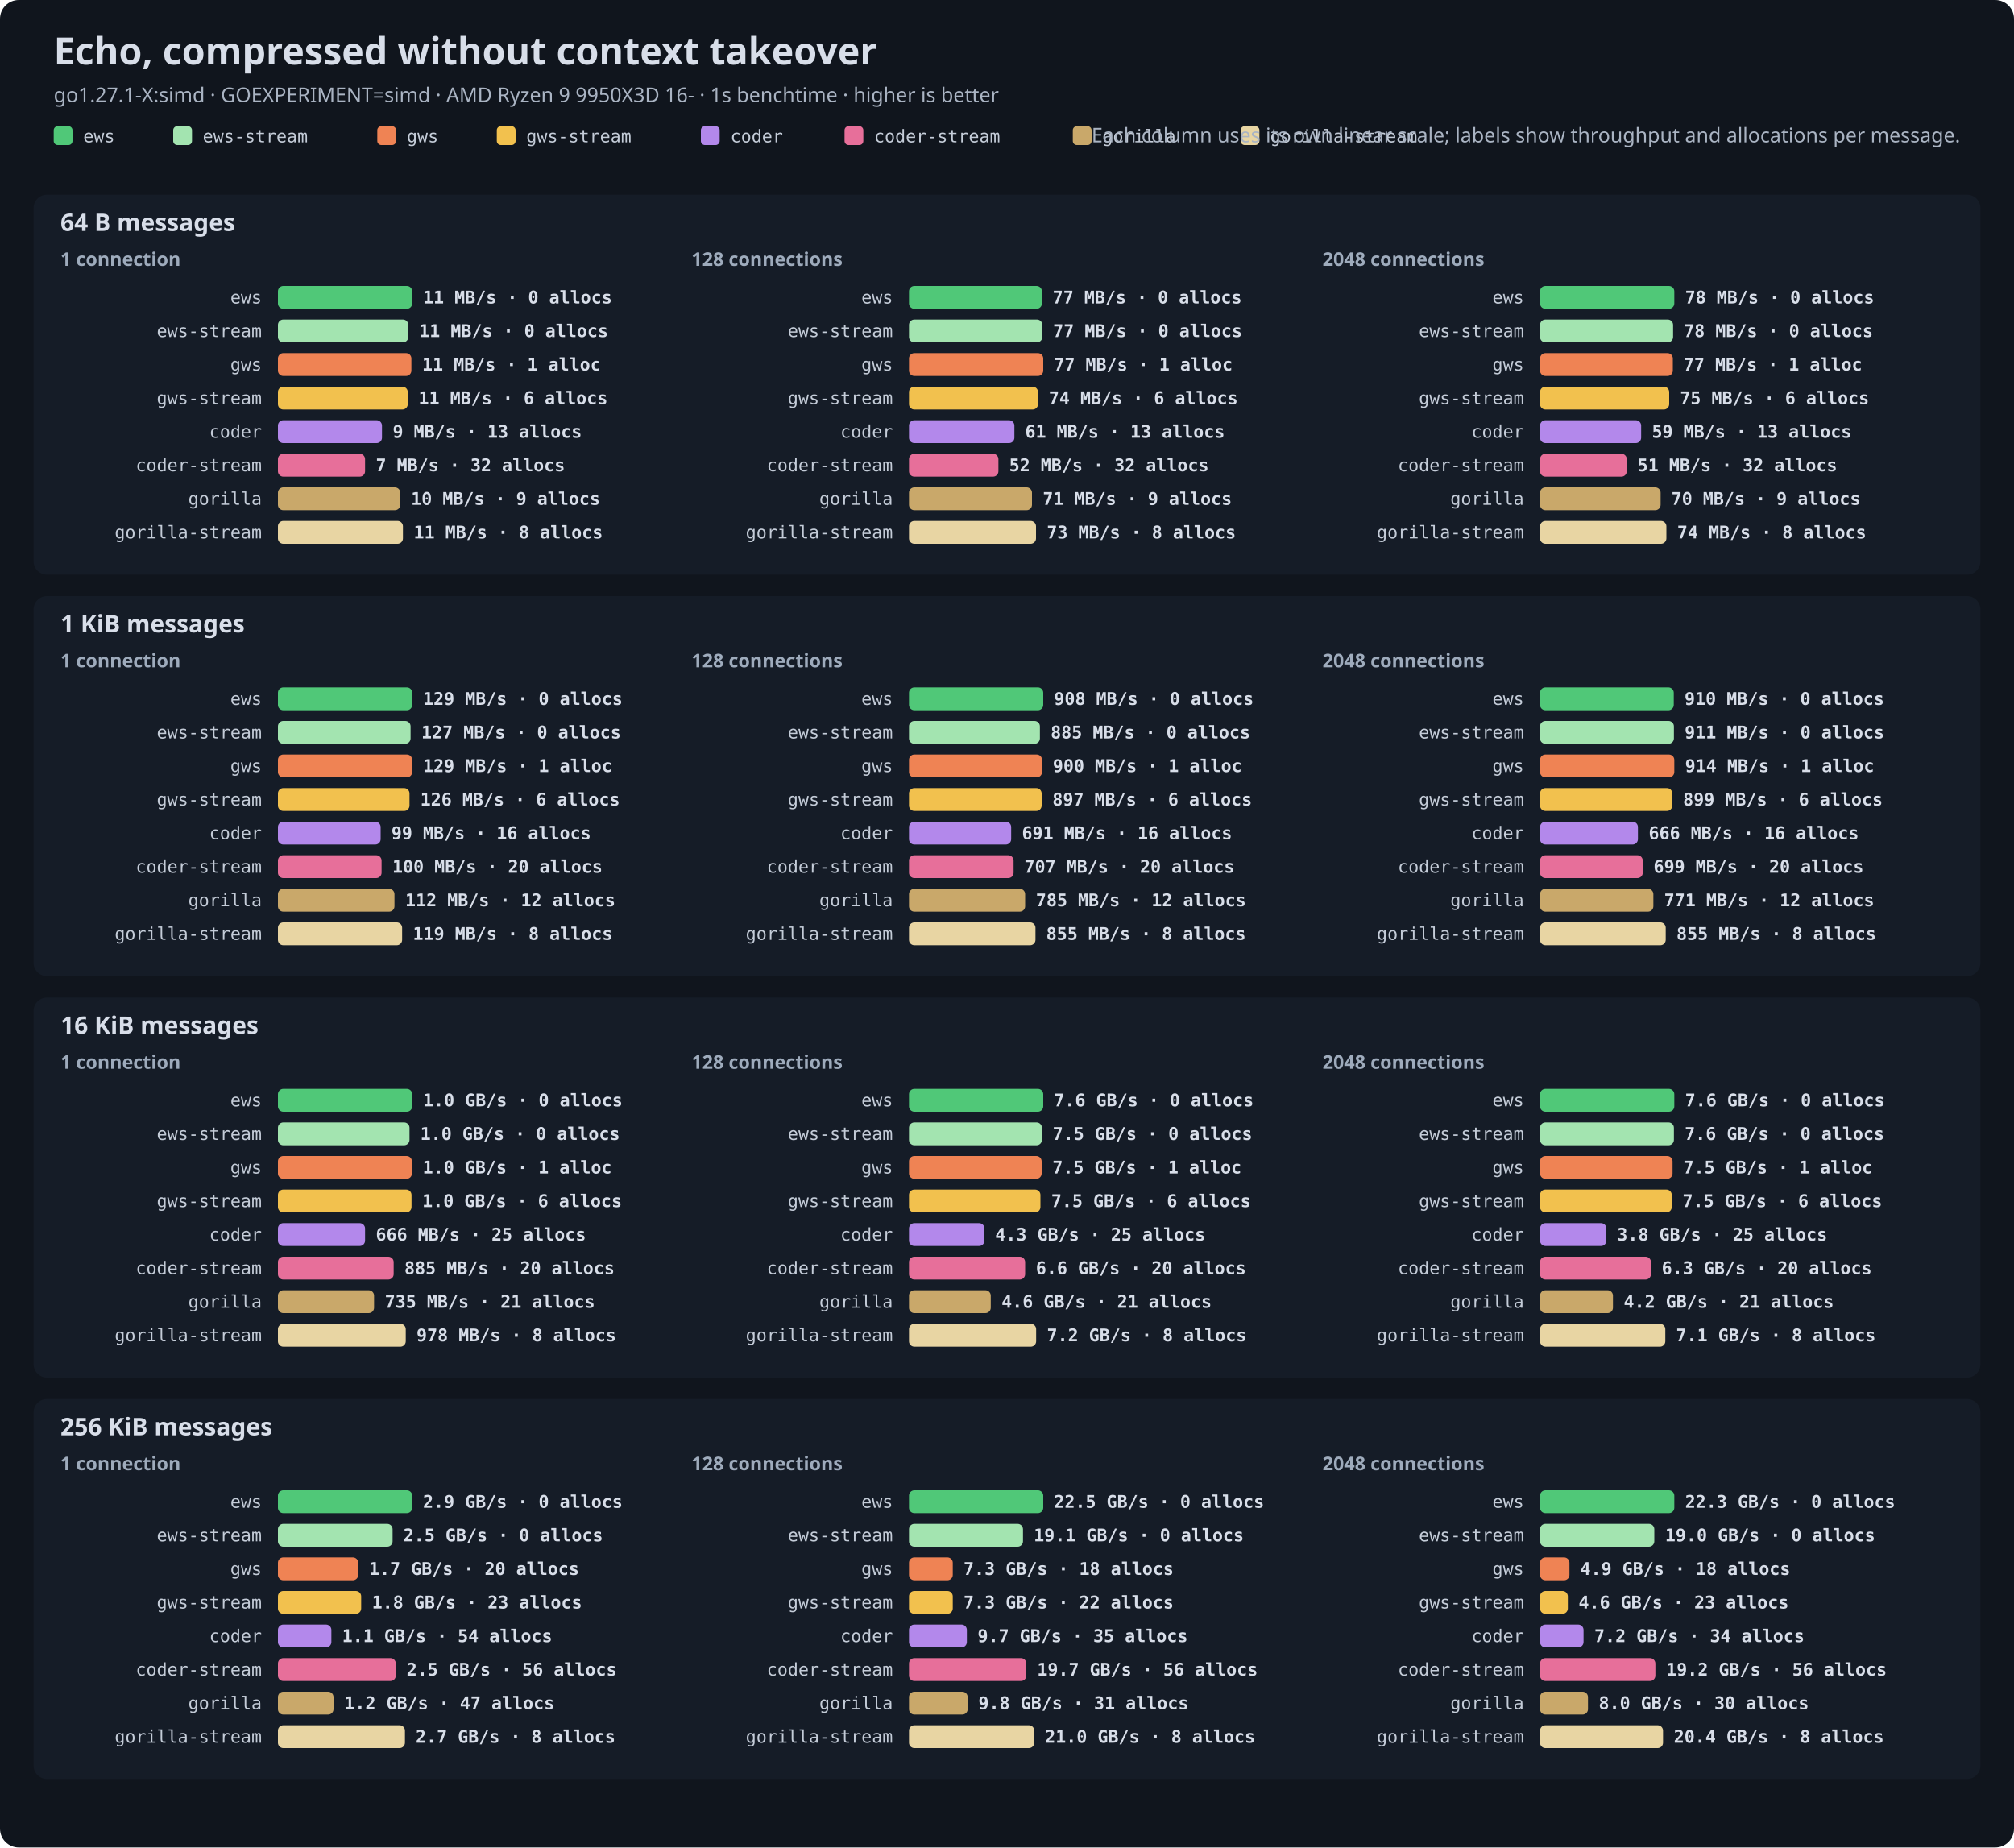
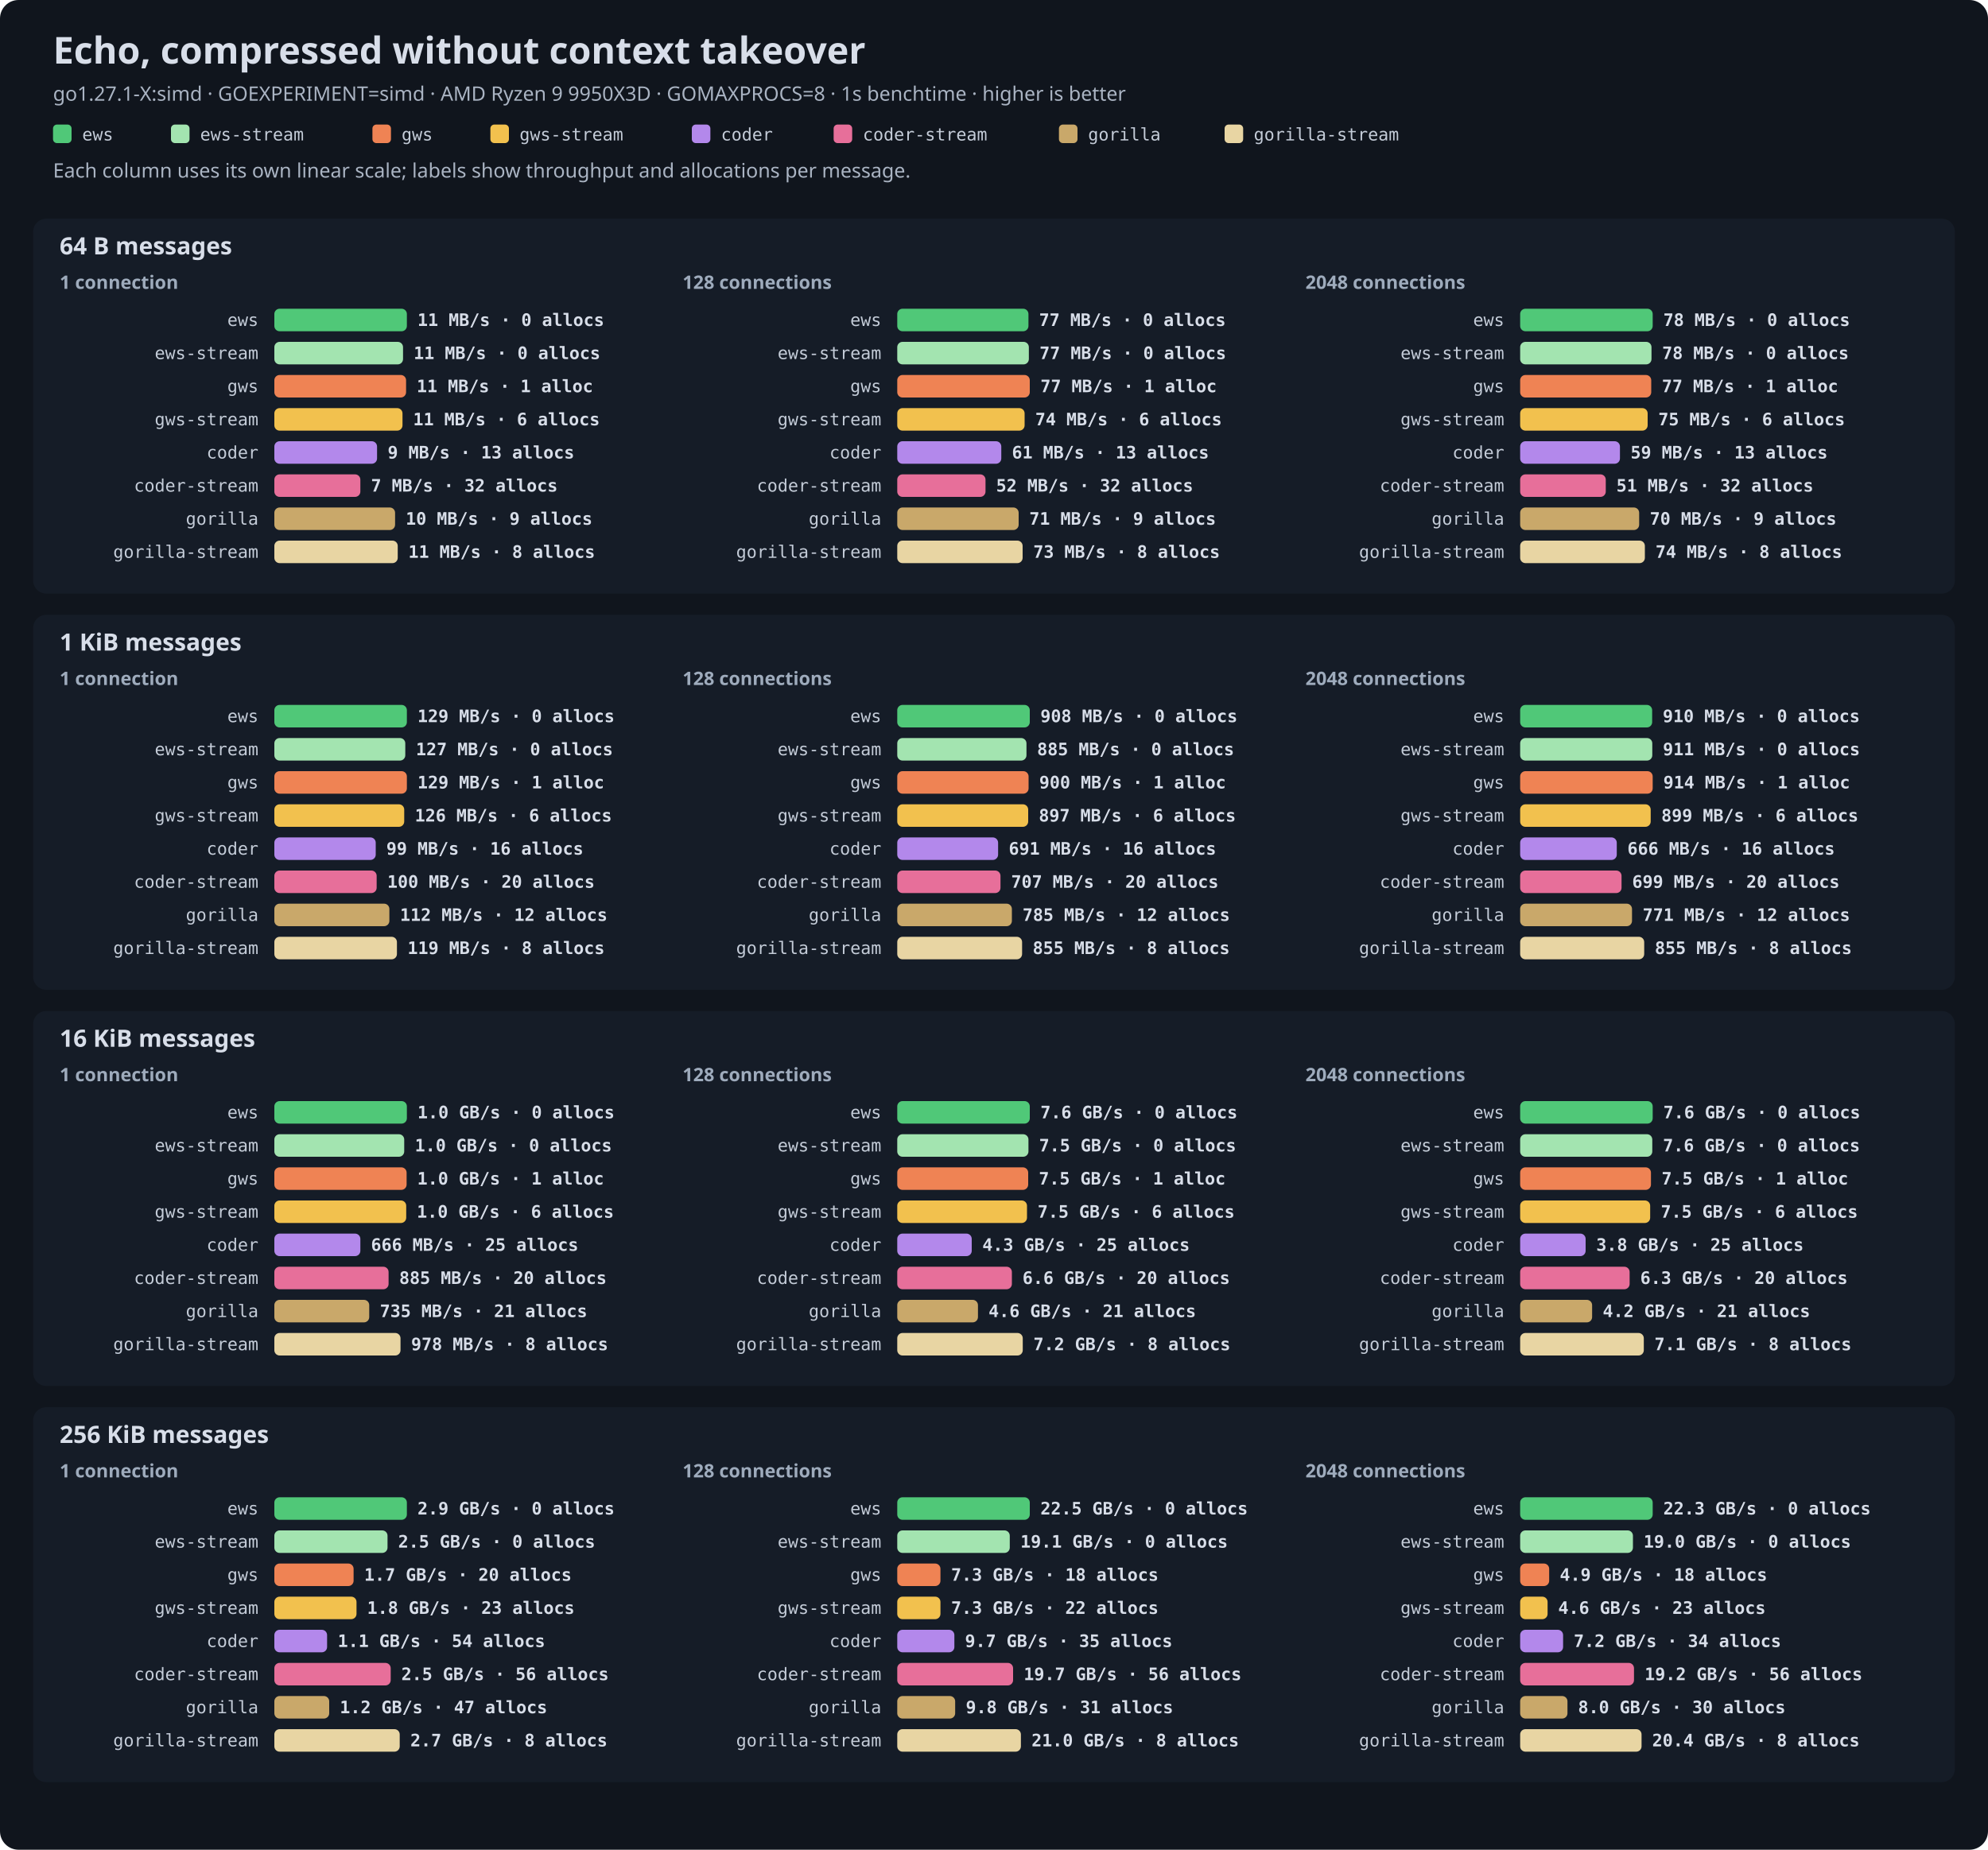
- <svg xmlns="http://www.w3.org/2000/svg" width="1500" height="1376" viewBox="0 0 1500 1376" role="img" aria-labelledby="title desc">
+ <svg xmlns="http://www.w3.org/2000/svg" width="1500" height="1396" viewBox="0 0 1500 1396" role="img" aria-labelledby="title desc">
  <style>text{font-family:ui-monospace,SFMono-Regular,Menlo,Consolas,monospace;fill:#d8dee9}.title{font-family:ui-sans-serif,system-ui,sans-serif;font-size:28px;font-weight:700}.subtitle{font-family:ui-sans-serif,system-ui,sans-serif;font-size:15px;fill:#aab4c3}.group{font-family:ui-sans-serif,system-ui,sans-serif;font-size:18px;font-weight:650}.contract{font-family:ui-sans-serif,system-ui,sans-serif;font-size:14px;font-weight:650;fill:#9eabbc}.series{font-size:13px;fill:#c4ccd8}.value{font-size:13px;font-weight:650}.panel{fill:#151c27}</style>
-   <rect width="1500" height="1376" rx="14" fill="#10151d" />
+   <rect width="1500" height="1396" rx="14" fill="#10151d" />
  <text class="title" x="40" y="48">Echo, compressed without context takeover</text>
-   <text class="subtitle" x="40" y="76">go1.27.1-X:simd · GOEXPERIMENT=simd · AMD Ryzen 9 9950X3D 16- · 1s benchtime · higher is better</text>
+   <text class="subtitle" x="40" y="76">go1.27.1-X:simd · GOEXPERIMENT=simd · AMD Ryzen 9 9950X3D · GOMAXPROCS=8 · 1s benchtime · higher is better</text>
  <rect x="40" y="94" width="14" height="14" rx="3" fill="#50c878" />
  <text class="series" x="62" y="106">ews</text>
  <rect x="129" y="94" width="14" height="14" rx="3" fill="#a3e4b0" />
  <text class="series" x="151" y="106">ews-stream</text>
  <rect x="281" y="94" width="14" height="14" rx="3" fill="#ef8354" />
  <text class="series" x="303" y="106">gws</text>
  <rect x="370" y="94" width="14" height="14" rx="3" fill="#f2c14e" />
  <text class="series" x="392" y="106">gws-stream</text>
  <rect x="522" y="94" width="14" height="14" rx="3" fill="#b388eb" />
  <text class="series" x="544" y="106">coder</text>
  <rect x="629" y="94" width="14" height="14" rx="3" fill="#e76f9a" />
  <text class="series" x="651" y="106">coder-stream</text>
  <rect x="799" y="94" width="14" height="14" rx="3" fill="#c9a86a" />
  <text class="series" x="821" y="106">gorilla</text>
  <rect x="924" y="94" width="14" height="14" rx="3" fill="#e8d5a3" />
  <text class="series" x="946" y="106">gorilla-stream</text>
-   <text class="subtitle" x="1460" y="106" text-anchor="end">Each column uses its own linear scale; labels show throughput and allocations per message.</text>
-   <g transform="translate(0,145)">
+   <text class="subtitle" x="40" y="134">Each column uses its own linear scale; labels show throughput and allocations per message.</text>
+   <g transform="translate(0,165)">
    <rect class="panel" x="25" y="0" width="1450" height="283" rx="10" />
    <text class="group" x="45" y="27">64 B messages</text>
    <text class="contract" x="45" y="53">1 connection</text>
    <text class="series" x="195" y="81" text-anchor="end">ews</text>
    <rect x="207" y="68" width="100.0" height="17" rx="4" fill="#50c878" />
    <text class="value" x="315.0" y="81">11 MB/s · 0 allocs</text>
    <text class="series" x="195" y="106" text-anchor="end">ews-stream</text>
    <rect x="207" y="93" width="97.1" height="17" rx="4" fill="#a3e4b0" />
    <text class="value" x="312.1" y="106">11 MB/s · 0 allocs</text>
    <text class="series" x="195" y="131" text-anchor="end">gws</text>
    <rect x="207" y="118" width="99.4" height="17" rx="4" fill="#ef8354" />
    <text class="value" x="314.4" y="131">11 MB/s · 1 alloc</text>
    <text class="series" x="195" y="156" text-anchor="end">gws-stream</text>
    <rect x="207" y="143" width="96.7" height="17" rx="4" fill="#f2c14e" />
    <text class="value" x="311.7" y="156">11 MB/s · 6 allocs</text>
    <text class="series" x="195" y="181" text-anchor="end">coder</text>
    <rect x="207" y="168" width="77.5" height="17" rx="4" fill="#b388eb" />
    <text class="value" x="292.5" y="181">9 MB/s · 13 allocs</text>
    <text class="series" x="195" y="206" text-anchor="end">coder-stream</text>
    <rect x="207" y="193" width="64.9" height="17" rx="4" fill="#e76f9a" />
    <text class="value" x="279.9" y="206">7 MB/s · 32 allocs</text>
    <text class="series" x="195" y="231" text-anchor="end">gorilla</text>
    <rect x="207" y="218" width="91.1" height="17" rx="4" fill="#c9a86a" />
    <text class="value" x="306.1" y="231">10 MB/s · 9 allocs</text>
    <text class="series" x="195" y="256" text-anchor="end">gorilla-stream</text>
    <rect x="207" y="243" width="93.1" height="17" rx="4" fill="#e8d5a3" />
    <text class="value" x="308.1" y="256">11 MB/s · 8 allocs</text>
    <text class="contract" x="515" y="53">128 connections</text>
    <text class="series" x="665" y="81" text-anchor="end">ews</text>
    <rect x="677" y="68" width="99.0" height="17" rx="4" fill="#50c878" />
    <text class="value" x="784.0" y="81">77 MB/s · 0 allocs</text>
    <text class="series" x="665" y="106" text-anchor="end">ews-stream</text>
    <rect x="677" y="93" width="99.3" height="17" rx="4" fill="#a3e4b0" />
    <text class="value" x="784.3" y="106">77 MB/s · 0 allocs</text>
    <text class="series" x="665" y="131" text-anchor="end">gws</text>
    <rect x="677" y="118" width="100.0" height="17" rx="4" fill="#ef8354" />
    <text class="value" x="785.0" y="131">77 MB/s · 1 alloc</text>
    <text class="series" x="665" y="156" text-anchor="end">gws-stream</text>
    <rect x="677" y="143" width="96.1" height="17" rx="4" fill="#f2c14e" />
    <text class="value" x="781.1" y="156">74 MB/s · 6 allocs</text>
    <text class="series" x="665" y="181" text-anchor="end">coder</text>
    <rect x="677" y="168" width="78.5" height="17" rx="4" fill="#b388eb" />
    <text class="value" x="763.5" y="181">61 MB/s · 13 allocs</text>
    <text class="series" x="665" y="206" text-anchor="end">coder-stream</text>
    <rect x="677" y="193" width="66.6" height="17" rx="4" fill="#e76f9a" />
    <text class="value" x="751.6" y="206">52 MB/s · 32 allocs</text>
    <text class="series" x="665" y="231" text-anchor="end">gorilla</text>
    <rect x="677" y="218" width="91.6" height="17" rx="4" fill="#c9a86a" />
    <text class="value" x="776.6" y="231">71 MB/s · 9 allocs</text>
    <text class="series" x="665" y="256" text-anchor="end">gorilla-stream</text>
    <rect x="677" y="243" width="94.6" height="17" rx="4" fill="#e8d5a3" />
    <text class="value" x="779.6" y="256">73 MB/s · 8 allocs</text>
    <text class="contract" x="985" y="53">2048 connections</text>
    <text class="series" x="1135" y="81" text-anchor="end">ews</text>
    <rect x="1147" y="68" width="100.0" height="17" rx="4" fill="#50c878" />
    <text class="value" x="1255.0" y="81">78 MB/s · 0 allocs</text>
    <text class="series" x="1135" y="106" text-anchor="end">ews-stream</text>
    <rect x="1147" y="93" width="99.1" height="17" rx="4" fill="#a3e4b0" />
    <text class="value" x="1254.1" y="106">78 MB/s · 0 allocs</text>
    <text class="series" x="1135" y="131" text-anchor="end">gws</text>
    <rect x="1147" y="118" width="98.9" height="17" rx="4" fill="#ef8354" />
    <text class="value" x="1253.9" y="131">77 MB/s · 1 alloc</text>
    <text class="series" x="1135" y="156" text-anchor="end">gws-stream</text>
    <rect x="1147" y="143" width="96.2" height="17" rx="4" fill="#f2c14e" />
    <text class="value" x="1251.2" y="156">75 MB/s · 6 allocs</text>
    <text class="series" x="1135" y="181" text-anchor="end">coder</text>
    <rect x="1147" y="168" width="75.3" height="17" rx="4" fill="#b388eb" />
    <text class="value" x="1230.3" y="181">59 MB/s · 13 allocs</text>
    <text class="series" x="1135" y="206" text-anchor="end">coder-stream</text>
    <rect x="1147" y="193" width="64.6" height="17" rx="4" fill="#e76f9a" />
    <text class="value" x="1219.6" y="206">51 MB/s · 32 allocs</text>
    <text class="series" x="1135" y="231" text-anchor="end">gorilla</text>
    <rect x="1147" y="218" width="89.8" height="17" rx="4" fill="#c9a86a" />
    <text class="value" x="1244.8" y="231">70 MB/s · 9 allocs</text>
    <text class="series" x="1135" y="256" text-anchor="end">gorilla-stream</text>
    <rect x="1147" y="243" width="94.1" height="17" rx="4" fill="#e8d5a3" />
    <text class="value" x="1249.1" y="256">74 MB/s · 8 allocs</text>
  </g>
-   <g transform="translate(0,444)">
+   <g transform="translate(0,464)">
    <rect class="panel" x="25" y="0" width="1450" height="283" rx="10" />
    <text class="group" x="45" y="27">1 KiB messages</text>
    <text class="contract" x="45" y="53">1 connection</text>
    <text class="series" x="195" y="81" text-anchor="end">ews</text>
    <rect x="207" y="68" width="100.0" height="17" rx="4" fill="#50c878" />
    <text class="value" x="315.0" y="81">129 MB/s · 0 allocs</text>
    <text class="series" x="195" y="106" text-anchor="end">ews-stream</text>
    <rect x="207" y="93" width="98.8" height="17" rx="4" fill="#a3e4b0" />
    <text class="value" x="313.8" y="106">127 MB/s · 0 allocs</text>
    <text class="series" x="195" y="131" text-anchor="end">gws</text>
    <rect x="207" y="118" width="100.0" height="17" rx="4" fill="#ef8354" />
    <text class="value" x="315.0" y="131">129 MB/s · 1 alloc</text>
    <text class="series" x="195" y="156" text-anchor="end">gws-stream</text>
    <rect x="207" y="143" width="98.0" height="17" rx="4" fill="#f2c14e" />
    <text class="value" x="313.0" y="156">126 MB/s · 6 allocs</text>
    <text class="series" x="195" y="181" text-anchor="end">coder</text>
    <rect x="207" y="168" width="76.5" height="17" rx="4" fill="#b388eb" />
    <text class="value" x="291.5" y="181">99 MB/s · 16 allocs</text>
    <text class="series" x="195" y="206" text-anchor="end">coder-stream</text>
    <rect x="207" y="193" width="77.2" height="17" rx="4" fill="#e76f9a" />
    <text class="value" x="292.2" y="206">100 MB/s · 20 allocs</text>
    <text class="series" x="195" y="231" text-anchor="end">gorilla</text>
    <rect x="207" y="218" width="86.8" height="17" rx="4" fill="#c9a86a" />
    <text class="value" x="301.8" y="231">112 MB/s · 12 allocs</text>
    <text class="series" x="195" y="256" text-anchor="end">gorilla-stream</text>
    <rect x="207" y="243" width="92.5" height="17" rx="4" fill="#e8d5a3" />
    <text class="value" x="307.5" y="256">119 MB/s · 8 allocs</text>
    <text class="contract" x="515" y="53">128 connections</text>
    <text class="series" x="665" y="81" text-anchor="end">ews</text>
    <rect x="677" y="68" width="100.0" height="17" rx="4" fill="#50c878" />
    <text class="value" x="785.0" y="81">908 MB/s · 0 allocs</text>
    <text class="series" x="665" y="106" text-anchor="end">ews-stream</text>
    <rect x="677" y="93" width="97.5" height="17" rx="4" fill="#a3e4b0" />
    <text class="value" x="782.5" y="106">885 MB/s · 0 allocs</text>
    <text class="series" x="665" y="131" text-anchor="end">gws</text>
    <rect x="677" y="118" width="99.1" height="17" rx="4" fill="#ef8354" />
    <text class="value" x="784.1" y="131">900 MB/s · 1 alloc</text>
    <text class="series" x="665" y="156" text-anchor="end">gws-stream</text>
    <rect x="677" y="143" width="98.8" height="17" rx="4" fill="#f2c14e" />
    <text class="value" x="783.8" y="156">897 MB/s · 6 allocs</text>
    <text class="series" x="665" y="181" text-anchor="end">coder</text>
    <rect x="677" y="168" width="76.1" height="17" rx="4" fill="#b388eb" />
    <text class="value" x="761.1" y="181">691 MB/s · 16 allocs</text>
    <text class="series" x="665" y="206" text-anchor="end">coder-stream</text>
    <rect x="677" y="193" width="77.9" height="17" rx="4" fill="#e76f9a" />
    <text class="value" x="762.9" y="206">707 MB/s · 20 allocs</text>
    <text class="series" x="665" y="231" text-anchor="end">gorilla</text>
    <rect x="677" y="218" width="86.5" height="17" rx="4" fill="#c9a86a" />
    <text class="value" x="771.5" y="231">785 MB/s · 12 allocs</text>
    <text class="series" x="665" y="256" text-anchor="end">gorilla-stream</text>
    <rect x="677" y="243" width="94.2" height="17" rx="4" fill="#e8d5a3" />
    <text class="value" x="779.2" y="256">855 MB/s · 8 allocs</text>
    <text class="contract" x="985" y="53">2048 connections</text>
    <text class="series" x="1135" y="81" text-anchor="end">ews</text>
    <rect x="1147" y="68" width="99.6" height="17" rx="4" fill="#50c878" />
    <text class="value" x="1254.6" y="81">910 MB/s · 0 allocs</text>
    <text class="series" x="1135" y="106" text-anchor="end">ews-stream</text>
    <rect x="1147" y="93" width="99.7" height="17" rx="4" fill="#a3e4b0" />
    <text class="value" x="1254.7" y="106">911 MB/s · 0 allocs</text>
    <text class="series" x="1135" y="131" text-anchor="end">gws</text>
    <rect x="1147" y="118" width="100.0" height="17" rx="4" fill="#ef8354" />
    <text class="value" x="1255.0" y="131">914 MB/s · 1 alloc</text>
    <text class="series" x="1135" y="156" text-anchor="end">gws-stream</text>
    <rect x="1147" y="143" width="98.5" height="17" rx="4" fill="#f2c14e" />
    <text class="value" x="1253.5" y="156">899 MB/s · 6 allocs</text>
    <text class="series" x="1135" y="181" text-anchor="end">coder</text>
    <rect x="1147" y="168" width="72.9" height="17" rx="4" fill="#b388eb" />
    <text class="value" x="1227.9" y="181">666 MB/s · 16 allocs</text>
    <text class="series" x="1135" y="206" text-anchor="end">coder-stream</text>
    <rect x="1147" y="193" width="76.5" height="17" rx="4" fill="#e76f9a" />
    <text class="value" x="1231.5" y="206">699 MB/s · 20 allocs</text>
    <text class="series" x="1135" y="231" text-anchor="end">gorilla</text>
    <rect x="1147" y="218" width="84.4" height="17" rx="4" fill="#c9a86a" />
    <text class="value" x="1239.4" y="231">771 MB/s · 12 allocs</text>
    <text class="series" x="1135" y="256" text-anchor="end">gorilla-stream</text>
    <rect x="1147" y="243" width="93.6" height="17" rx="4" fill="#e8d5a3" />
    <text class="value" x="1248.6" y="256">855 MB/s · 8 allocs</text>
  </g>
-   <g transform="translate(0,743)">
+   <g transform="translate(0,763)">
    <rect class="panel" x="25" y="0" width="1450" height="283" rx="10" />
    <text class="group" x="45" y="27">16 KiB messages</text>
    <text class="contract" x="45" y="53">1 connection</text>
    <text class="series" x="195" y="81" text-anchor="end">ews</text>
    <rect x="207" y="68" width="100.0" height="17" rx="4" fill="#50c878" />
    <text class="value" x="315.0" y="81">1.0 GB/s · 0 allocs</text>
    <text class="series" x="195" y="106" text-anchor="end">ews-stream</text>
    <rect x="207" y="93" width="98.0" height="17" rx="4" fill="#a3e4b0" />
    <text class="value" x="313.0" y="106">1.0 GB/s · 0 allocs</text>
    <text class="series" x="195" y="131" text-anchor="end">gws</text>
    <rect x="207" y="118" width="99.8" height="17" rx="4" fill="#ef8354" />
    <text class="value" x="314.8" y="131">1.0 GB/s · 1 alloc</text>
    <text class="series" x="195" y="156" text-anchor="end">gws-stream</text>
    <rect x="207" y="143" width="99.5" height="17" rx="4" fill="#f2c14e" />
    <text class="value" x="314.5" y="156">1.0 GB/s · 6 allocs</text>
    <text class="series" x="195" y="181" text-anchor="end">coder</text>
    <rect x="207" y="168" width="64.9" height="17" rx="4" fill="#b388eb" />
    <text class="value" x="279.9" y="181">666 MB/s · 25 allocs</text>
    <text class="series" x="195" y="206" text-anchor="end">coder-stream</text>
    <rect x="207" y="193" width="86.2" height="17" rx="4" fill="#e76f9a" />
    <text class="value" x="301.2" y="206">885 MB/s · 20 allocs</text>
    <text class="series" x="195" y="231" text-anchor="end">gorilla</text>
    <rect x="207" y="218" width="71.6" height="17" rx="4" fill="#c9a86a" />
    <text class="value" x="286.6" y="231">735 MB/s · 21 allocs</text>
    <text class="series" x="195" y="256" text-anchor="end">gorilla-stream</text>
    <rect x="207" y="243" width="95.2" height="17" rx="4" fill="#e8d5a3" />
    <text class="value" x="310.2" y="256">978 MB/s · 8 allocs</text>
    <text class="contract" x="515" y="53">128 connections</text>
    <text class="series" x="665" y="81" text-anchor="end">ews</text>
    <rect x="677" y="68" width="100.0" height="17" rx="4" fill="#50c878" />
    <text class="value" x="785.0" y="81">7.6 GB/s · 0 allocs</text>
    <text class="series" x="665" y="106" text-anchor="end">ews-stream</text>
    <rect x="677" y="93" width="99.0" height="17" rx="4" fill="#a3e4b0" />
    <text class="value" x="784.0" y="106">7.5 GB/s · 0 allocs</text>
    <text class="series" x="665" y="131" text-anchor="end">gws</text>
    <rect x="677" y="118" width="98.8" height="17" rx="4" fill="#ef8354" />
    <text class="value" x="783.8" y="131">7.5 GB/s · 1 alloc</text>
    <text class="series" x="665" y="156" text-anchor="end">gws-stream</text>
    <rect x="677" y="143" width="97.9" height="17" rx="4" fill="#f2c14e" />
    <text class="value" x="782.9" y="156">7.5 GB/s · 6 allocs</text>
    <text class="series" x="665" y="181" text-anchor="end">coder</text>
    <rect x="677" y="168" width="56.2" height="17" rx="4" fill="#b388eb" />
    <text class="value" x="741.2" y="181">4.3 GB/s · 25 allocs</text>
    <text class="series" x="665" y="206" text-anchor="end">coder-stream</text>
    <rect x="677" y="193" width="86.5" height="17" rx="4" fill="#e76f9a" />
    <text class="value" x="771.5" y="206">6.6 GB/s · 20 allocs</text>
    <text class="series" x="665" y="231" text-anchor="end">gorilla</text>
    <rect x="677" y="218" width="60.9" height="17" rx="4" fill="#c9a86a" />
    <text class="value" x="745.9" y="231">4.6 GB/s · 21 allocs</text>
    <text class="series" x="665" y="256" text-anchor="end">gorilla-stream</text>
    <rect x="677" y="243" width="94.7" height="17" rx="4" fill="#e8d5a3" />
    <text class="value" x="779.7" y="256">7.2 GB/s · 8 allocs</text>
    <text class="contract" x="985" y="53">2048 connections</text>
    <text class="series" x="1135" y="81" text-anchor="end">ews</text>
    <rect x="1147" y="68" width="100.0" height="17" rx="4" fill="#50c878" />
    <text class="value" x="1255.0" y="81">7.6 GB/s · 0 allocs</text>
    <text class="series" x="1135" y="106" text-anchor="end">ews-stream</text>
    <rect x="1147" y="93" width="99.7" height="17" rx="4" fill="#a3e4b0" />
    <text class="value" x="1254.7" y="106">7.6 GB/s · 0 allocs</text>
    <text class="series" x="1135" y="131" text-anchor="end">gws</text>
    <rect x="1147" y="118" width="98.7" height="17" rx="4" fill="#ef8354" />
    <text class="value" x="1253.7" y="131">7.5 GB/s · 1 alloc</text>
    <text class="series" x="1135" y="156" text-anchor="end">gws-stream</text>
    <rect x="1147" y="143" width="98.1" height="17" rx="4" fill="#f2c14e" />
    <text class="value" x="1253.1" y="156">7.5 GB/s · 6 allocs</text>
    <text class="series" x="1135" y="181" text-anchor="end">coder</text>
    <rect x="1147" y="168" width="49.4" height="17" rx="4" fill="#b388eb" />
    <text class="value" x="1204.4" y="181">3.8 GB/s · 25 allocs</text>
    <text class="series" x="1135" y="206" text-anchor="end">coder-stream</text>
    <rect x="1147" y="193" width="82.6" height="17" rx="4" fill="#e76f9a" />
    <text class="value" x="1237.6" y="206">6.3 GB/s · 20 allocs</text>
    <text class="series" x="1135" y="231" text-anchor="end">gorilla</text>
    <rect x="1147" y="218" width="54.3" height="17" rx="4" fill="#c9a86a" />
    <text class="value" x="1209.3" y="231">4.2 GB/s · 21 allocs</text>
    <text class="series" x="1135" y="256" text-anchor="end">gorilla-stream</text>
    <rect x="1147" y="243" width="93.3" height="17" rx="4" fill="#e8d5a3" />
    <text class="value" x="1248.3" y="256">7.1 GB/s · 8 allocs</text>
  </g>
-   <g transform="translate(0,1042)">
+   <g transform="translate(0,1062)">
    <rect class="panel" x="25" y="0" width="1450" height="283" rx="10" />
    <text class="group" x="45" y="27">256 KiB messages</text>
    <text class="contract" x="45" y="53">1 connection</text>
    <text class="series" x="195" y="81" text-anchor="end">ews</text>
    <rect x="207" y="68" width="100.0" height="17" rx="4" fill="#50c878" />
    <text class="value" x="315.0" y="81">2.9 GB/s · 0 allocs</text>
    <text class="series" x="195" y="106" text-anchor="end">ews-stream</text>
    <rect x="207" y="93" width="85.4" height="17" rx="4" fill="#a3e4b0" />
    <text class="value" x="300.4" y="106">2.5 GB/s · 0 allocs</text>
    <text class="series" x="195" y="131" text-anchor="end">gws</text>
    <rect x="207" y="118" width="59.8" height="17" rx="4" fill="#ef8354" />
    <text class="value" x="274.8" y="131">1.7 GB/s · 20 allocs</text>
    <text class="series" x="195" y="156" text-anchor="end">gws-stream</text>
    <rect x="207" y="143" width="62.0" height="17" rx="4" fill="#f2c14e" />
    <text class="value" x="277.0" y="156">1.8 GB/s · 23 allocs</text>
    <text class="series" x="195" y="181" text-anchor="end">coder</text>
    <rect x="207" y="168" width="39.8" height="17" rx="4" fill="#b388eb" />
    <text class="value" x="254.8" y="181">1.1 GB/s · 54 allocs</text>
    <text class="series" x="195" y="206" text-anchor="end">coder-stream</text>
    <rect x="207" y="193" width="87.8" height="17" rx="4" fill="#e76f9a" />
    <text class="value" x="302.8" y="206">2.5 GB/s · 56 allocs</text>
    <text class="series" x="195" y="231" text-anchor="end">gorilla</text>
    <rect x="207" y="218" width="41.4" height="17" rx="4" fill="#c9a86a" />
    <text class="value" x="256.4" y="231">1.2 GB/s · 47 allocs</text>
    <text class="series" x="195" y="256" text-anchor="end">gorilla-stream</text>
    <rect x="207" y="243" width="94.6" height="17" rx="4" fill="#e8d5a3" />
    <text class="value" x="309.6" y="256">2.7 GB/s · 8 allocs</text>
    <text class="contract" x="515" y="53">128 connections</text>
    <text class="series" x="665" y="81" text-anchor="end">ews</text>
    <rect x="677" y="68" width="100.0" height="17" rx="4" fill="#50c878" />
    <text class="value" x="785.0" y="81">22.5 GB/s · 0 allocs</text>
    <text class="series" x="665" y="106" text-anchor="end">ews-stream</text>
    <rect x="677" y="93" width="84.9" height="17" rx="4" fill="#a3e4b0" />
    <text class="value" x="769.9" y="106">19.1 GB/s · 0 allocs</text>
    <text class="series" x="665" y="131" text-anchor="end">gws</text>
    <rect x="677" y="118" width="32.6" height="17" rx="4" fill="#ef8354" />
    <text class="value" x="717.6" y="131">7.3 GB/s · 18 allocs</text>
    <text class="series" x="665" y="156" text-anchor="end">gws-stream</text>
    <rect x="677" y="143" width="32.6" height="17" rx="4" fill="#f2c14e" />
    <text class="value" x="717.6" y="156">7.3 GB/s · 22 allocs</text>
    <text class="series" x="665" y="181" text-anchor="end">coder</text>
    <rect x="677" y="168" width="43.1" height="17" rx="4" fill="#b388eb" />
    <text class="value" x="728.1" y="181">9.7 GB/s · 35 allocs</text>
    <text class="series" x="665" y="206" text-anchor="end">coder-stream</text>
    <rect x="677" y="193" width="87.4" height="17" rx="4" fill="#e76f9a" />
    <text class="value" x="772.4" y="206">19.7 GB/s · 56 allocs</text>
    <text class="series" x="665" y="231" text-anchor="end">gorilla</text>
    <rect x="677" y="218" width="43.7" height="17" rx="4" fill="#c9a86a" />
    <text class="value" x="728.7" y="231">9.8 GB/s · 31 allocs</text>
    <text class="series" x="665" y="256" text-anchor="end">gorilla-stream</text>
    <rect x="677" y="243" width="93.3" height="17" rx="4" fill="#e8d5a3" />
    <text class="value" x="778.3" y="256">21.0 GB/s · 8 allocs</text>
    <text class="contract" x="985" y="53">2048 connections</text>
    <text class="series" x="1135" y="81" text-anchor="end">ews</text>
    <rect x="1147" y="68" width="100.0" height="17" rx="4" fill="#50c878" />
    <text class="value" x="1255.0" y="81">22.3 GB/s · 0 allocs</text>
    <text class="series" x="1135" y="106" text-anchor="end">ews-stream</text>
    <rect x="1147" y="93" width="85.1" height="17" rx="4" fill="#a3e4b0" />
    <text class="value" x="1240.1" y="106">19.0 GB/s · 0 allocs</text>
    <text class="series" x="1135" y="131" text-anchor="end">gws</text>
    <rect x="1147" y="118" width="21.9" height="17" rx="4" fill="#ef8354" />
    <text class="value" x="1176.9" y="131">4.9 GB/s · 18 allocs</text>
    <text class="series" x="1135" y="156" text-anchor="end">gws-stream</text>
    <rect x="1147" y="143" width="20.7" height="17" rx="4" fill="#f2c14e" />
    <text class="value" x="1175.7" y="156">4.6 GB/s · 23 allocs</text>
    <text class="series" x="1135" y="181" text-anchor="end">coder</text>
    <rect x="1147" y="168" width="32.4" height="17" rx="4" fill="#b388eb" />
    <text class="value" x="1187.4" y="181">7.2 GB/s · 34 allocs</text>
    <text class="series" x="1135" y="206" text-anchor="end">coder-stream</text>
    <rect x="1147" y="193" width="85.9" height="17" rx="4" fill="#e76f9a" />
    <text class="value" x="1240.9" y="206">19.2 GB/s · 56 allocs</text>
    <text class="series" x="1135" y="231" text-anchor="end">gorilla</text>
    <rect x="1147" y="218" width="35.7" height="17" rx="4" fill="#c9a86a" />
    <text class="value" x="1190.7" y="231">8.0 GB/s · 30 allocs</text>
    <text class="series" x="1135" y="256" text-anchor="end">gorilla-stream</text>
    <rect x="1147" y="243" width="91.6" height="17" rx="4" fill="#e8d5a3" />
    <text class="value" x="1246.6" y="256">20.4 GB/s · 8 allocs</text>
  </g>
</svg>
